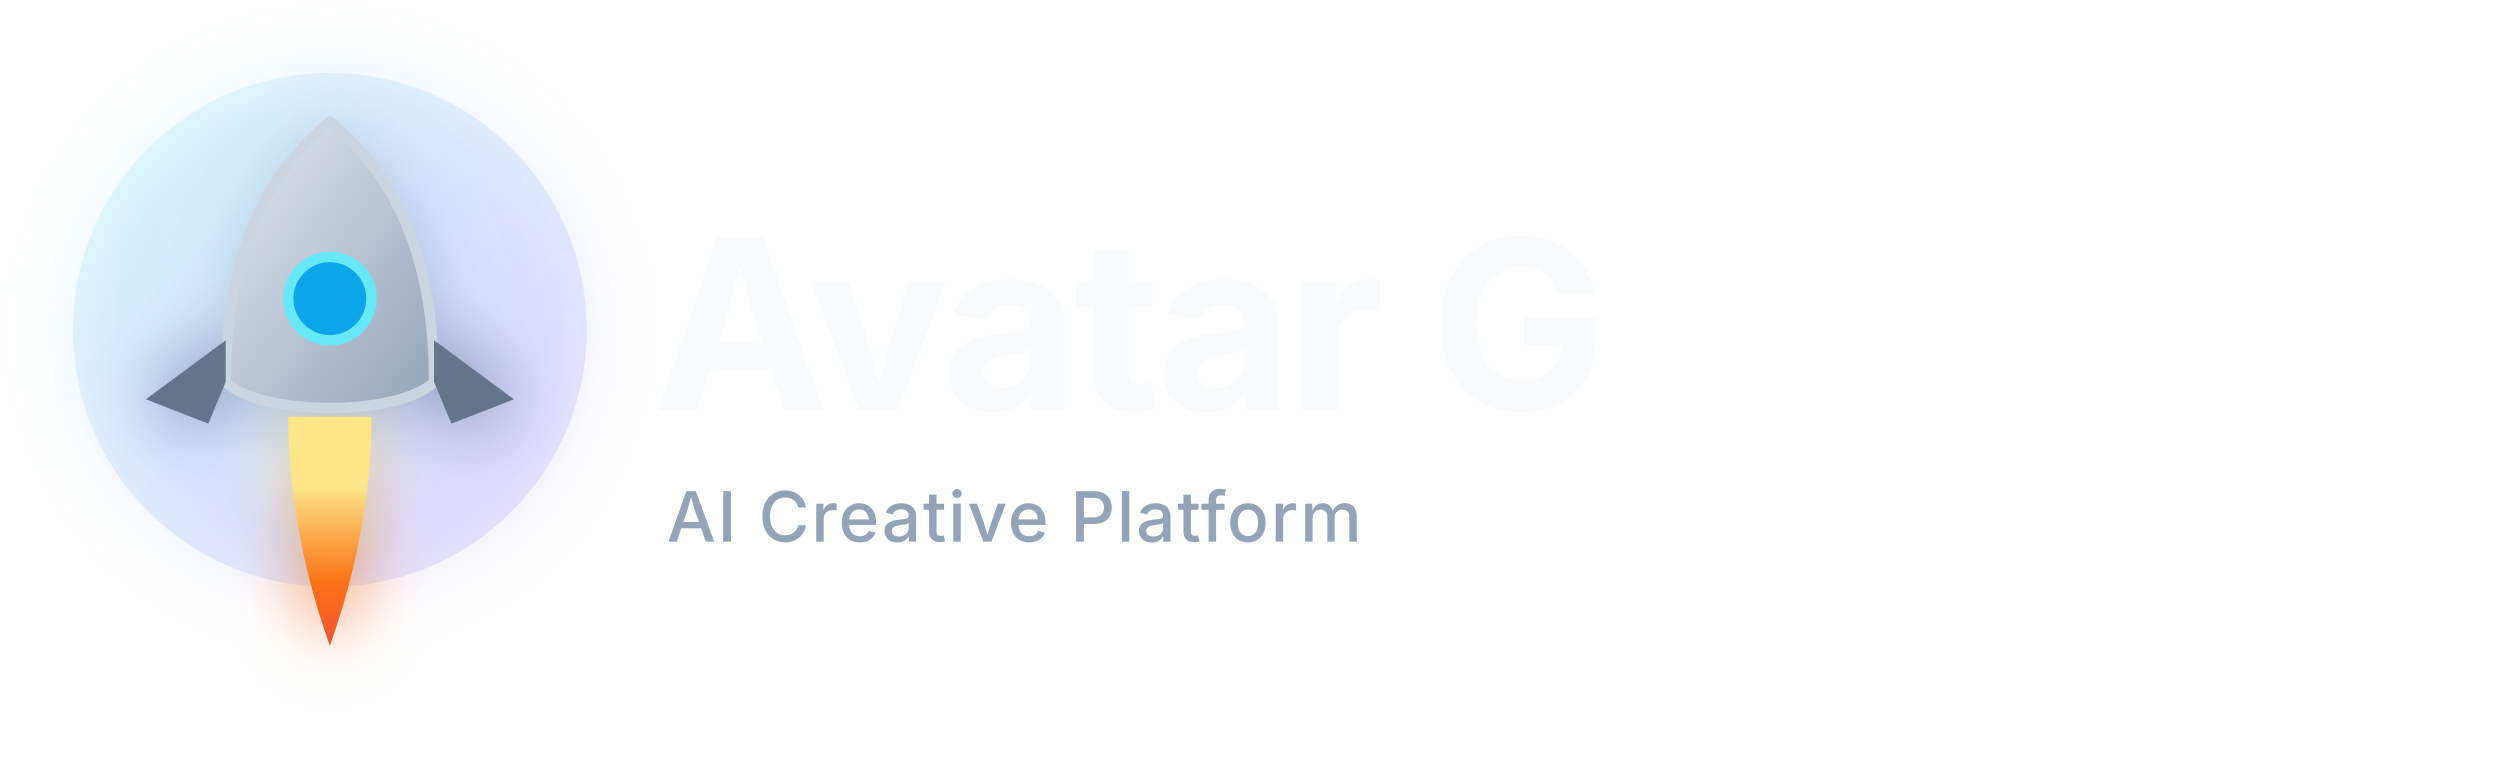
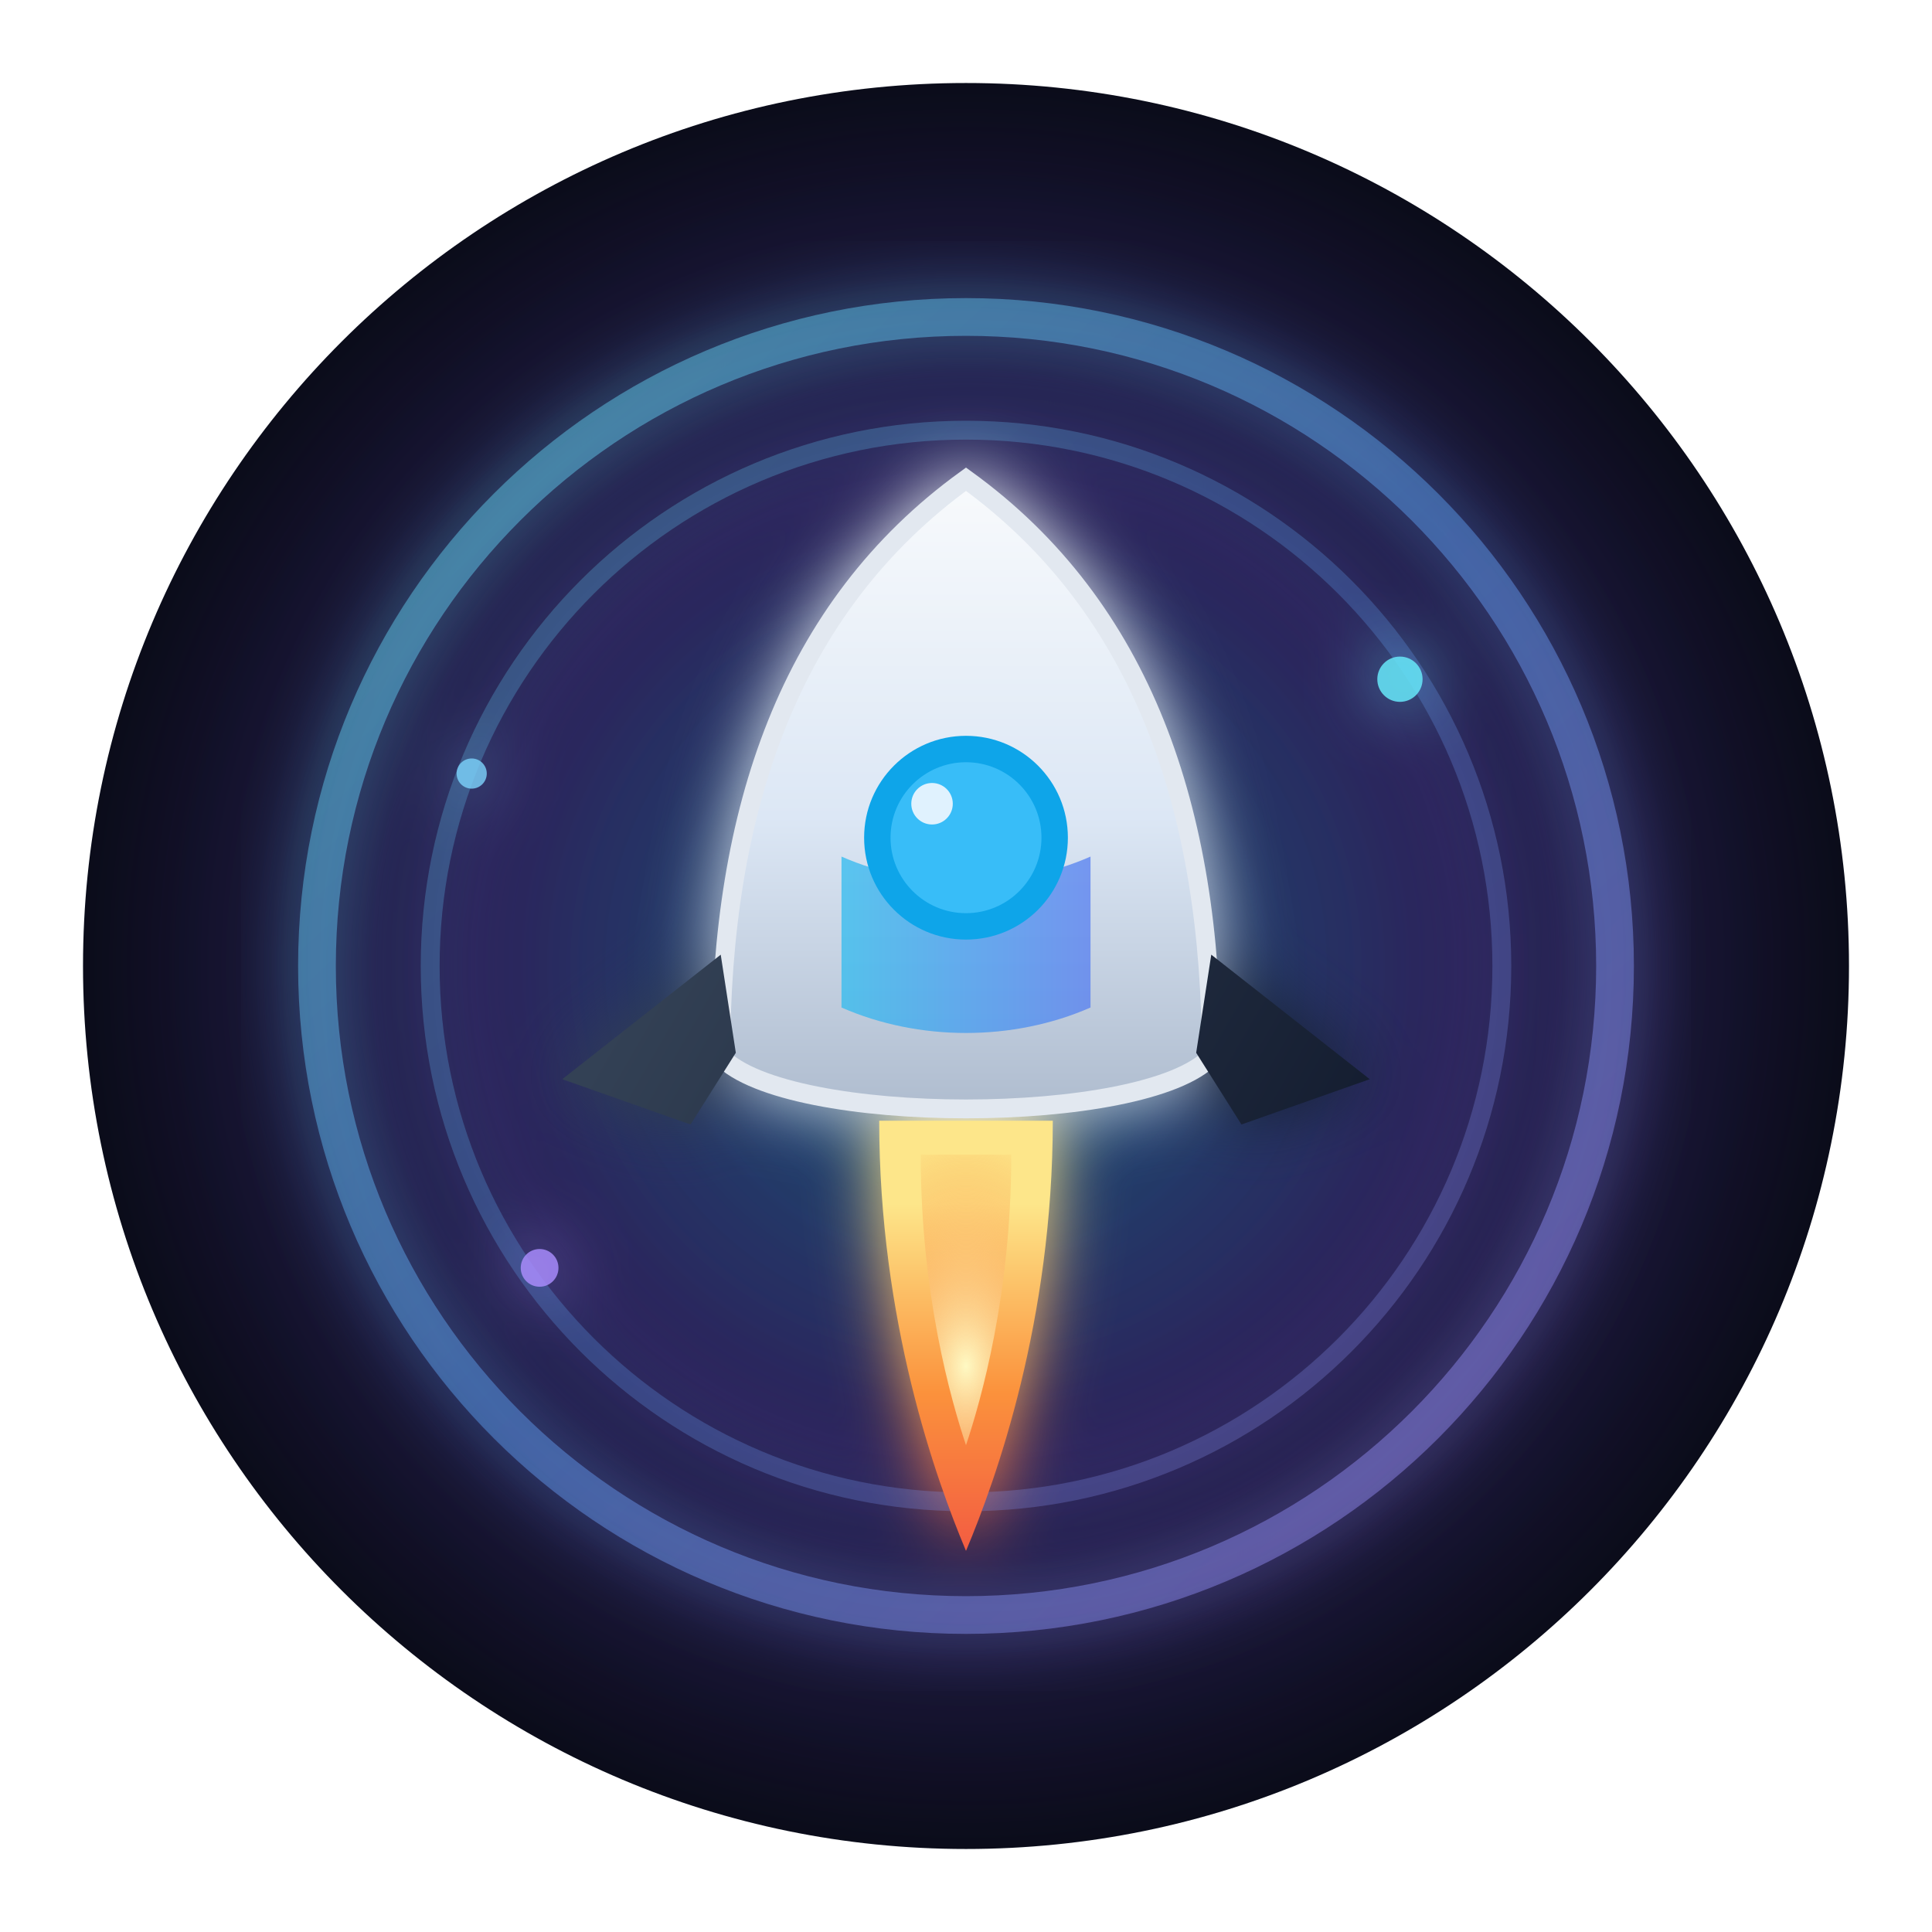
- <svg xmlns="http://www.w3.org/2000/svg" width="720" height="220" viewBox="0 0 720 220" fill="none">
+ <svg xmlns="http://www.w3.org/2000/svg" width="1024" height="1024" viewBox="0 0 1024 1024" fill="none">
  <defs>
-     <linearGradient id="rocketGlow" x1="24" y1="18" x2="170" y2="170" gradientUnits="userSpaceOnUse">
+     <radialGradient id="bgCore" cx="0" cy="0" r="1" gradientUnits="userSpaceOnUse" gradientTransform="translate(512 512) rotate(90) scale(430)">
+       <stop stop-color="#0B1F3D" />
+       <stop offset="0.62" stop-color="#090F23" />
+       <stop offset="1" stop-color="#060913" />
+     </radialGradient>
+     <radialGradient id="aura" cx="0" cy="0" r="1" gradientUnits="userSpaceOnUse" gradientTransform="translate(512 512) rotate(90) scale(500)">
+       <stop stop-color="#22D3EE" stop-opacity="0.34" />
+       <stop offset="0.52" stop-color="#8B5CF6" stop-opacity="0.26" />
+       <stop offset="1" stop-color="#8B5CF6" stop-opacity="0" />
+     </radialGradient>
+     <linearGradient id="ringStroke" x1="212" y1="196" x2="816" y2="836" gradientUnits="userSpaceOnUse">
      <stop stop-color="#67E8F9" />
-       <stop offset="1" stop-color="#8B5CF6" />
+       <stop offset="0.5" stop-color="#60A5FA" />
+       <stop offset="1" stop-color="#A78BFA" />
    </linearGradient>
-     <linearGradient id="rocketBody" x1="0" y1="0" x2="1" y2="1">
-       <stop stop-color="#E2E8F0" />
+     <linearGradient id="rocketBody" x1="512" y1="254" x2="512" y2="680" gradientUnits="userSpaceOnUse">
+       <stop stop-color="#F8FAFC" />
+       <stop offset="0.42" stop-color="#DCE7F5" />
      <stop offset="1" stop-color="#94A3B8" />
    </linearGradient>
-     <linearGradient id="flame" x1="95" y1="140" x2="95" y2="195" gradientUnits="userSpaceOnUse">
+     <linearGradient id="rocketAccent" x1="396" y1="486" x2="628" y2="486" gradientUnits="userSpaceOnUse">
+       <stop stop-color="#22D3EE" />
+       <stop offset="1" stop-color="#6366F1" />
+     </linearGradient>
+     <linearGradient id="fin" x1="326" y1="544" x2="698" y2="758" gradientUnits="userSpaceOnUse">
+       <stop stop-color="#334155" />
+       <stop offset="1" stop-color="#0F172A" />
+     </linearGradient>
+     <linearGradient id="flameOuter" x1="512" y1="638" x2="512" y2="860" gradientUnits="userSpaceOnUse">
      <stop stop-color="#FDE68A" />
-       <stop offset="0.5" stop-color="#F97316" />
+       <stop offset="0.45" stop-color="#FB923C" />
      <stop offset="1" stop-color="#EF4444" />
    </linearGradient>
-     <filter id="softGlow" x="0" y="0" width="220" height="220" filterUnits="userSpaceOnUse" color-interpolation-filters="sRGB">
-       <feGaussianBlur stdDeviation="10" result="blur" />
+     <radialGradient id="flameInner" cx="0" cy="0" r="1" gradientUnits="userSpaceOnUse" gradientTransform="translate(512 724) rotate(90) scale(126 78)">
+       <stop stop-color="#FEF9C3" />
+       <stop offset="1" stop-color="#F97316" stop-opacity="0" />
+     </radialGradient>
+     <filter id="softGlow" x="128" y="128" width="768" height="768" filterUnits="userSpaceOnUse" color-interpolation-filters="sRGB">
+       <feGaussianBlur stdDeviation="18" result="blur" />
      <feMerge>
        <feMergeNode in="blur" />
        <feMergeNode in="SourceGraphic" />
      </feMerge>
    </filter>
  </defs>
+   <circle cx="512" cy="512" r="468" fill="url(#bgCore)" />
+   <circle cx="512" cy="512" r="468" fill="url(#aura)" />
  <g filter="url(#softGlow)">
-     <circle cx="95" cy="95" r="74" fill="url(#rocketGlow)" fill-opacity="0.16" />
-     <path d="M95 35C118 54 125 81 125 110C115 120 75 120 65 110C65 81 72 54 95 35Z" fill="url(#rocketBody)" stroke="#CBD5E1" stroke-width="3" />
-     <ellipse cx="95" cy="86" rx="12" ry="12" fill="#0EA5E9" stroke="#67E8F9" stroke-width="3" />
-     <path d="M65 98L42 115L60 122L65 110V98Z" fill="#64748B" />
-     <path d="M125 98L148 115L130 122L125 110V98Z" fill="#64748B" />
-     <path d="M83 120C83 148 90 172 95 186C100 172 107 148 107 120H83Z" fill="url(#flame)" />
-   </g>
-   <g>
-     <text x="188" y="118" fill="#F8FAFC" font-size="68" font-family="Inter, system-ui, -apple-system, Segoe UI, Roboto, Arial, sans-serif" font-weight="700" letter-spacing="-1.5">Avatar G</text>
-     <text x="192" y="156" fill="#94A3B8" font-size="20" font-family="Inter, system-ui, -apple-system, Segoe UI, Roboto, Arial, sans-serif" font-weight="500" letter-spacing="0.5">AI Creative Platform</text>
+     <circle cx="512" cy="512" r="344" stroke="url(#ringStroke)" stroke-opacity="0.44" stroke-width="20" />
+     <circle cx="512" cy="512" r="284" stroke="url(#ringStroke)" stroke-opacity="0.26" stroke-width="10" />
+     <path d="M512 254C606 322 642 430 642 560C607 597 417 597 382 560C382 430 418 322 512 254Z" fill="url(#rocketBody)" stroke="#E2E8F0" stroke-width="10" />
+     <path d="M446 454C487 472 537 472 578 454V534C537 552 487 552 446 534V454Z" fill="url(#rocketAccent)" fill-opacity="0.75" />
+     <ellipse cx="512" cy="444" rx="54" ry="54" fill="#0EA5E9" />
+     <ellipse cx="512" cy="444" rx="40" ry="40" fill="#38BDF8" />
+     <ellipse cx="494" cy="426" rx="11" ry="11" fill="#E0F2FE" />
+     <path d="M382 506L298 572L366 596L390 558L382 506Z" fill="url(#fin)" />
+     <path d="M642 506L726 572L658 596L634 558L642 506Z" fill="url(#fin)" />
+     <path d="M466 594C466 700 496 784 512 822C528 784 558 700 558 594H466Z" fill="url(#flameOuter)" />
+     <path d="M488 612C488 686 504 742 512 766C520 742 536 686 536 612H488Z" fill="url(#flameInner)" />
+     <circle cx="742" cy="360" r="12" fill="#67E8F9" fill-opacity="0.85" />
+     <circle cx="286" cy="672" r="10" fill="#A78BFA" fill-opacity="0.85" />
+     <circle cx="250" cy="410" r="8" fill="#7DD3FC" fill-opacity="0.8" />
  </g>
</svg>
